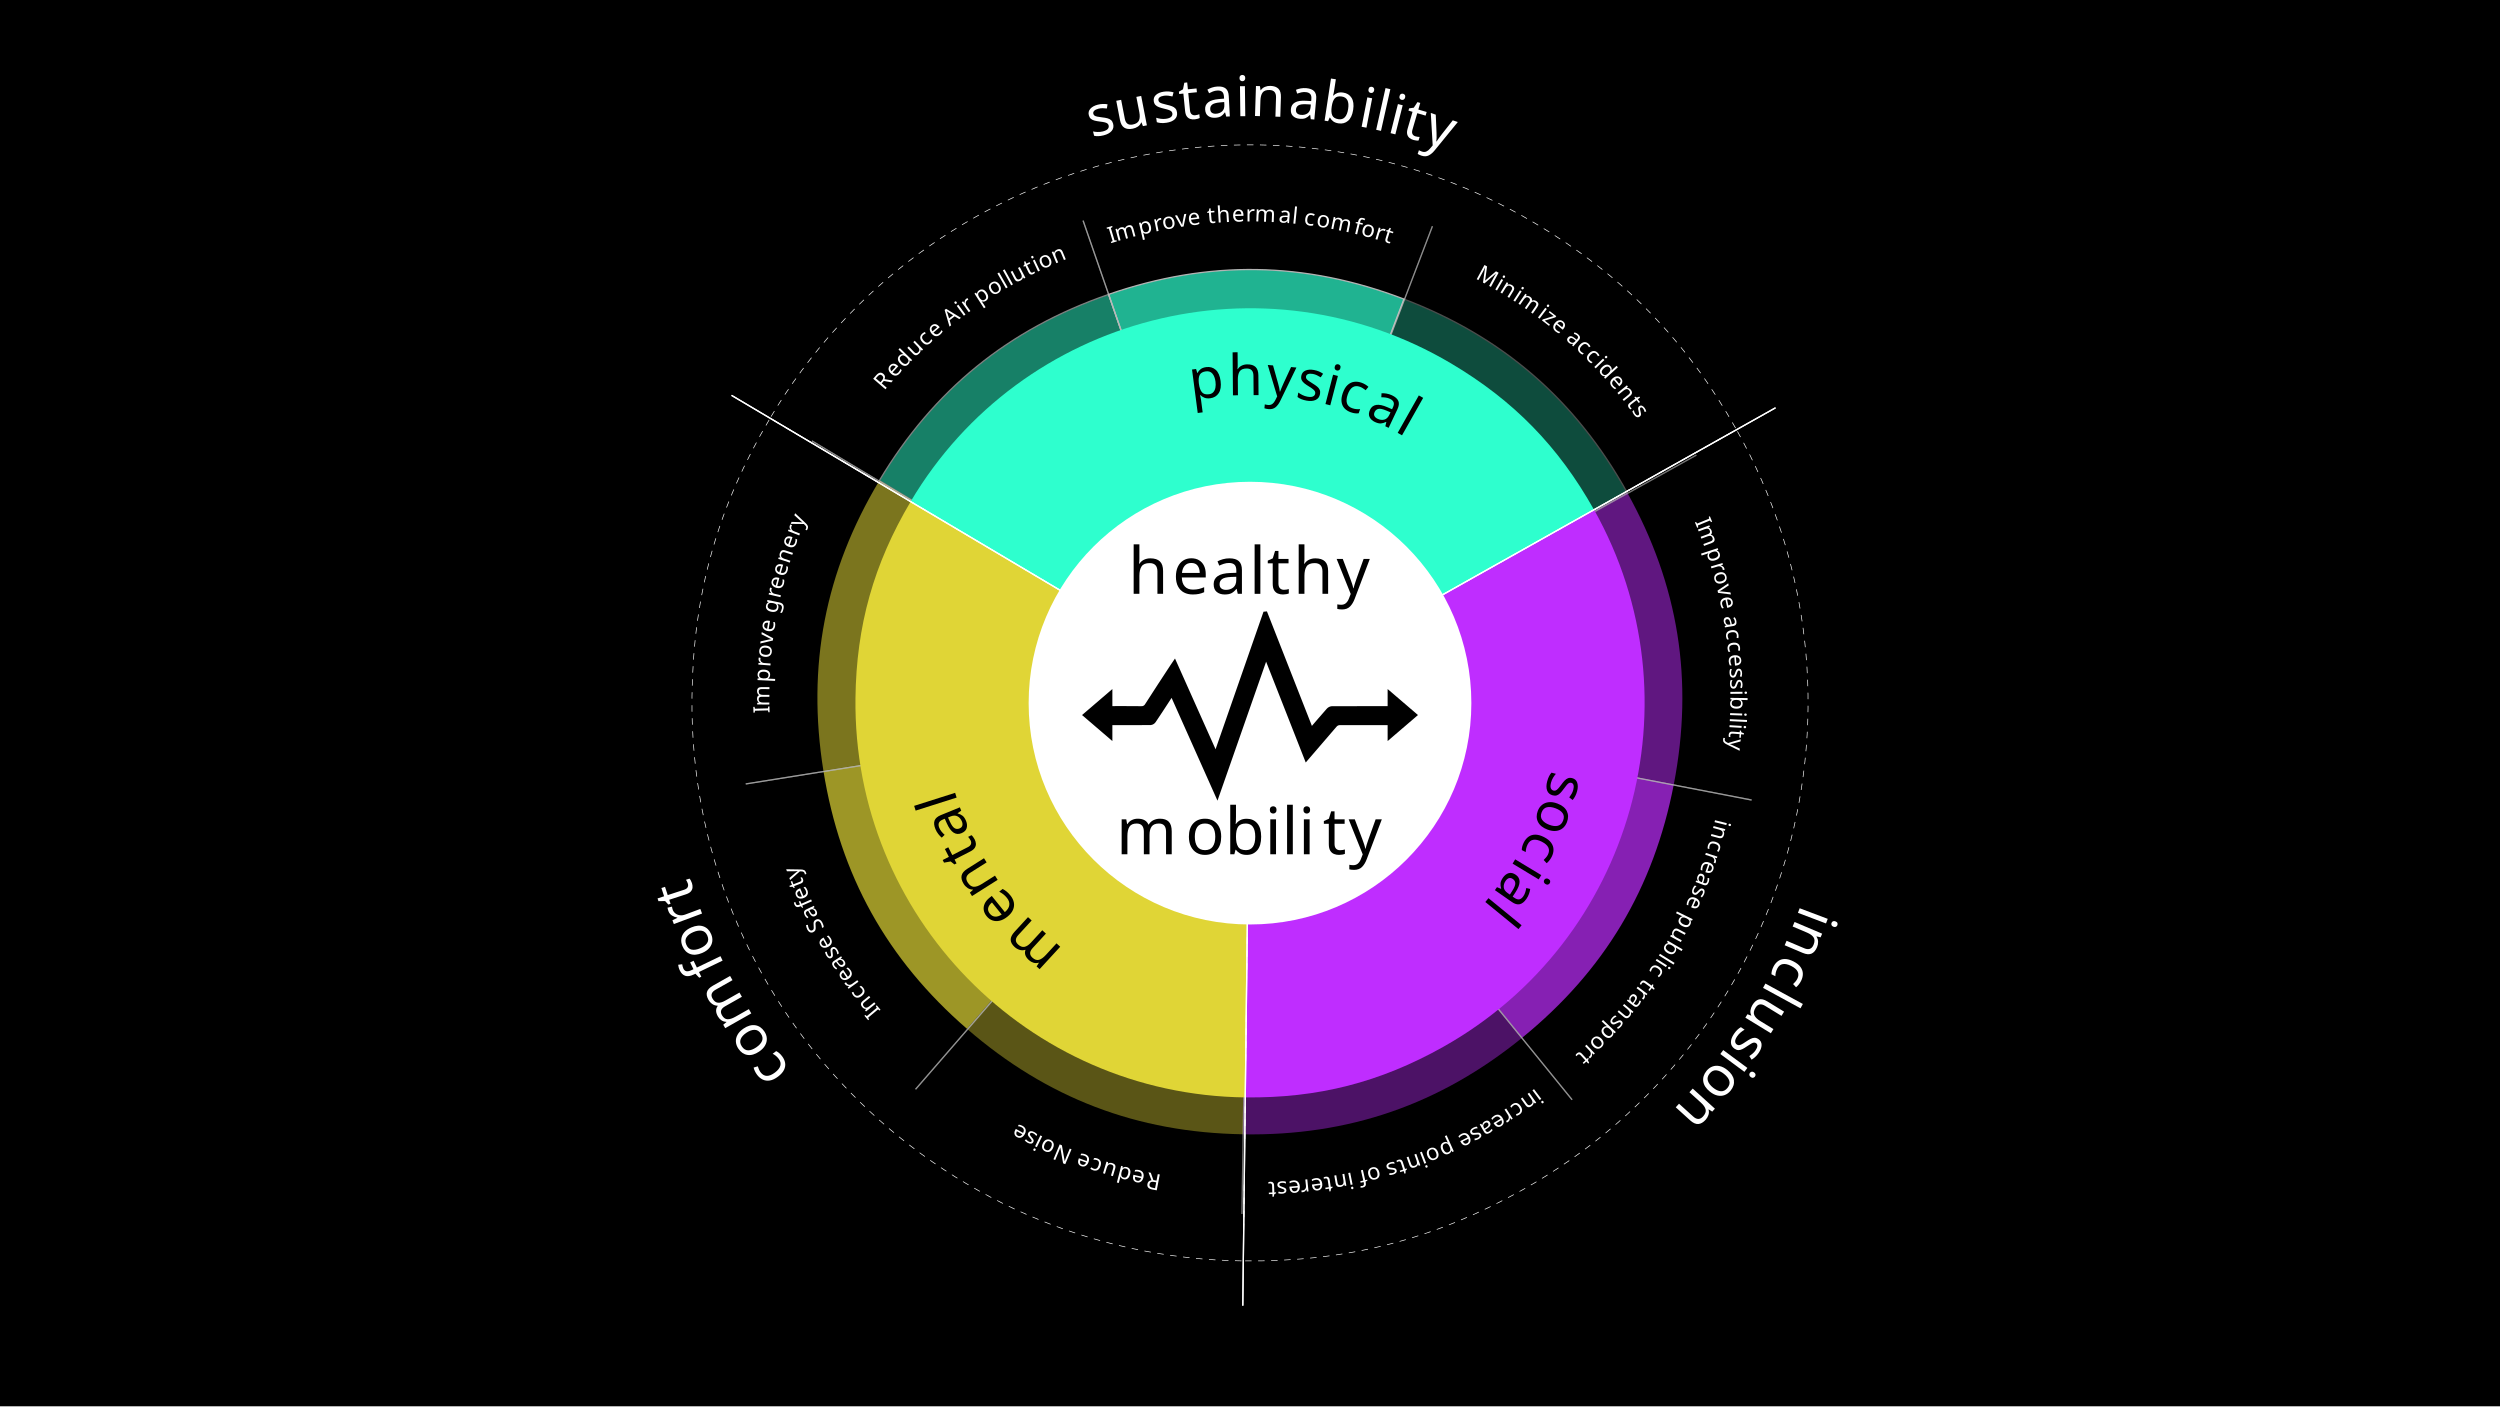
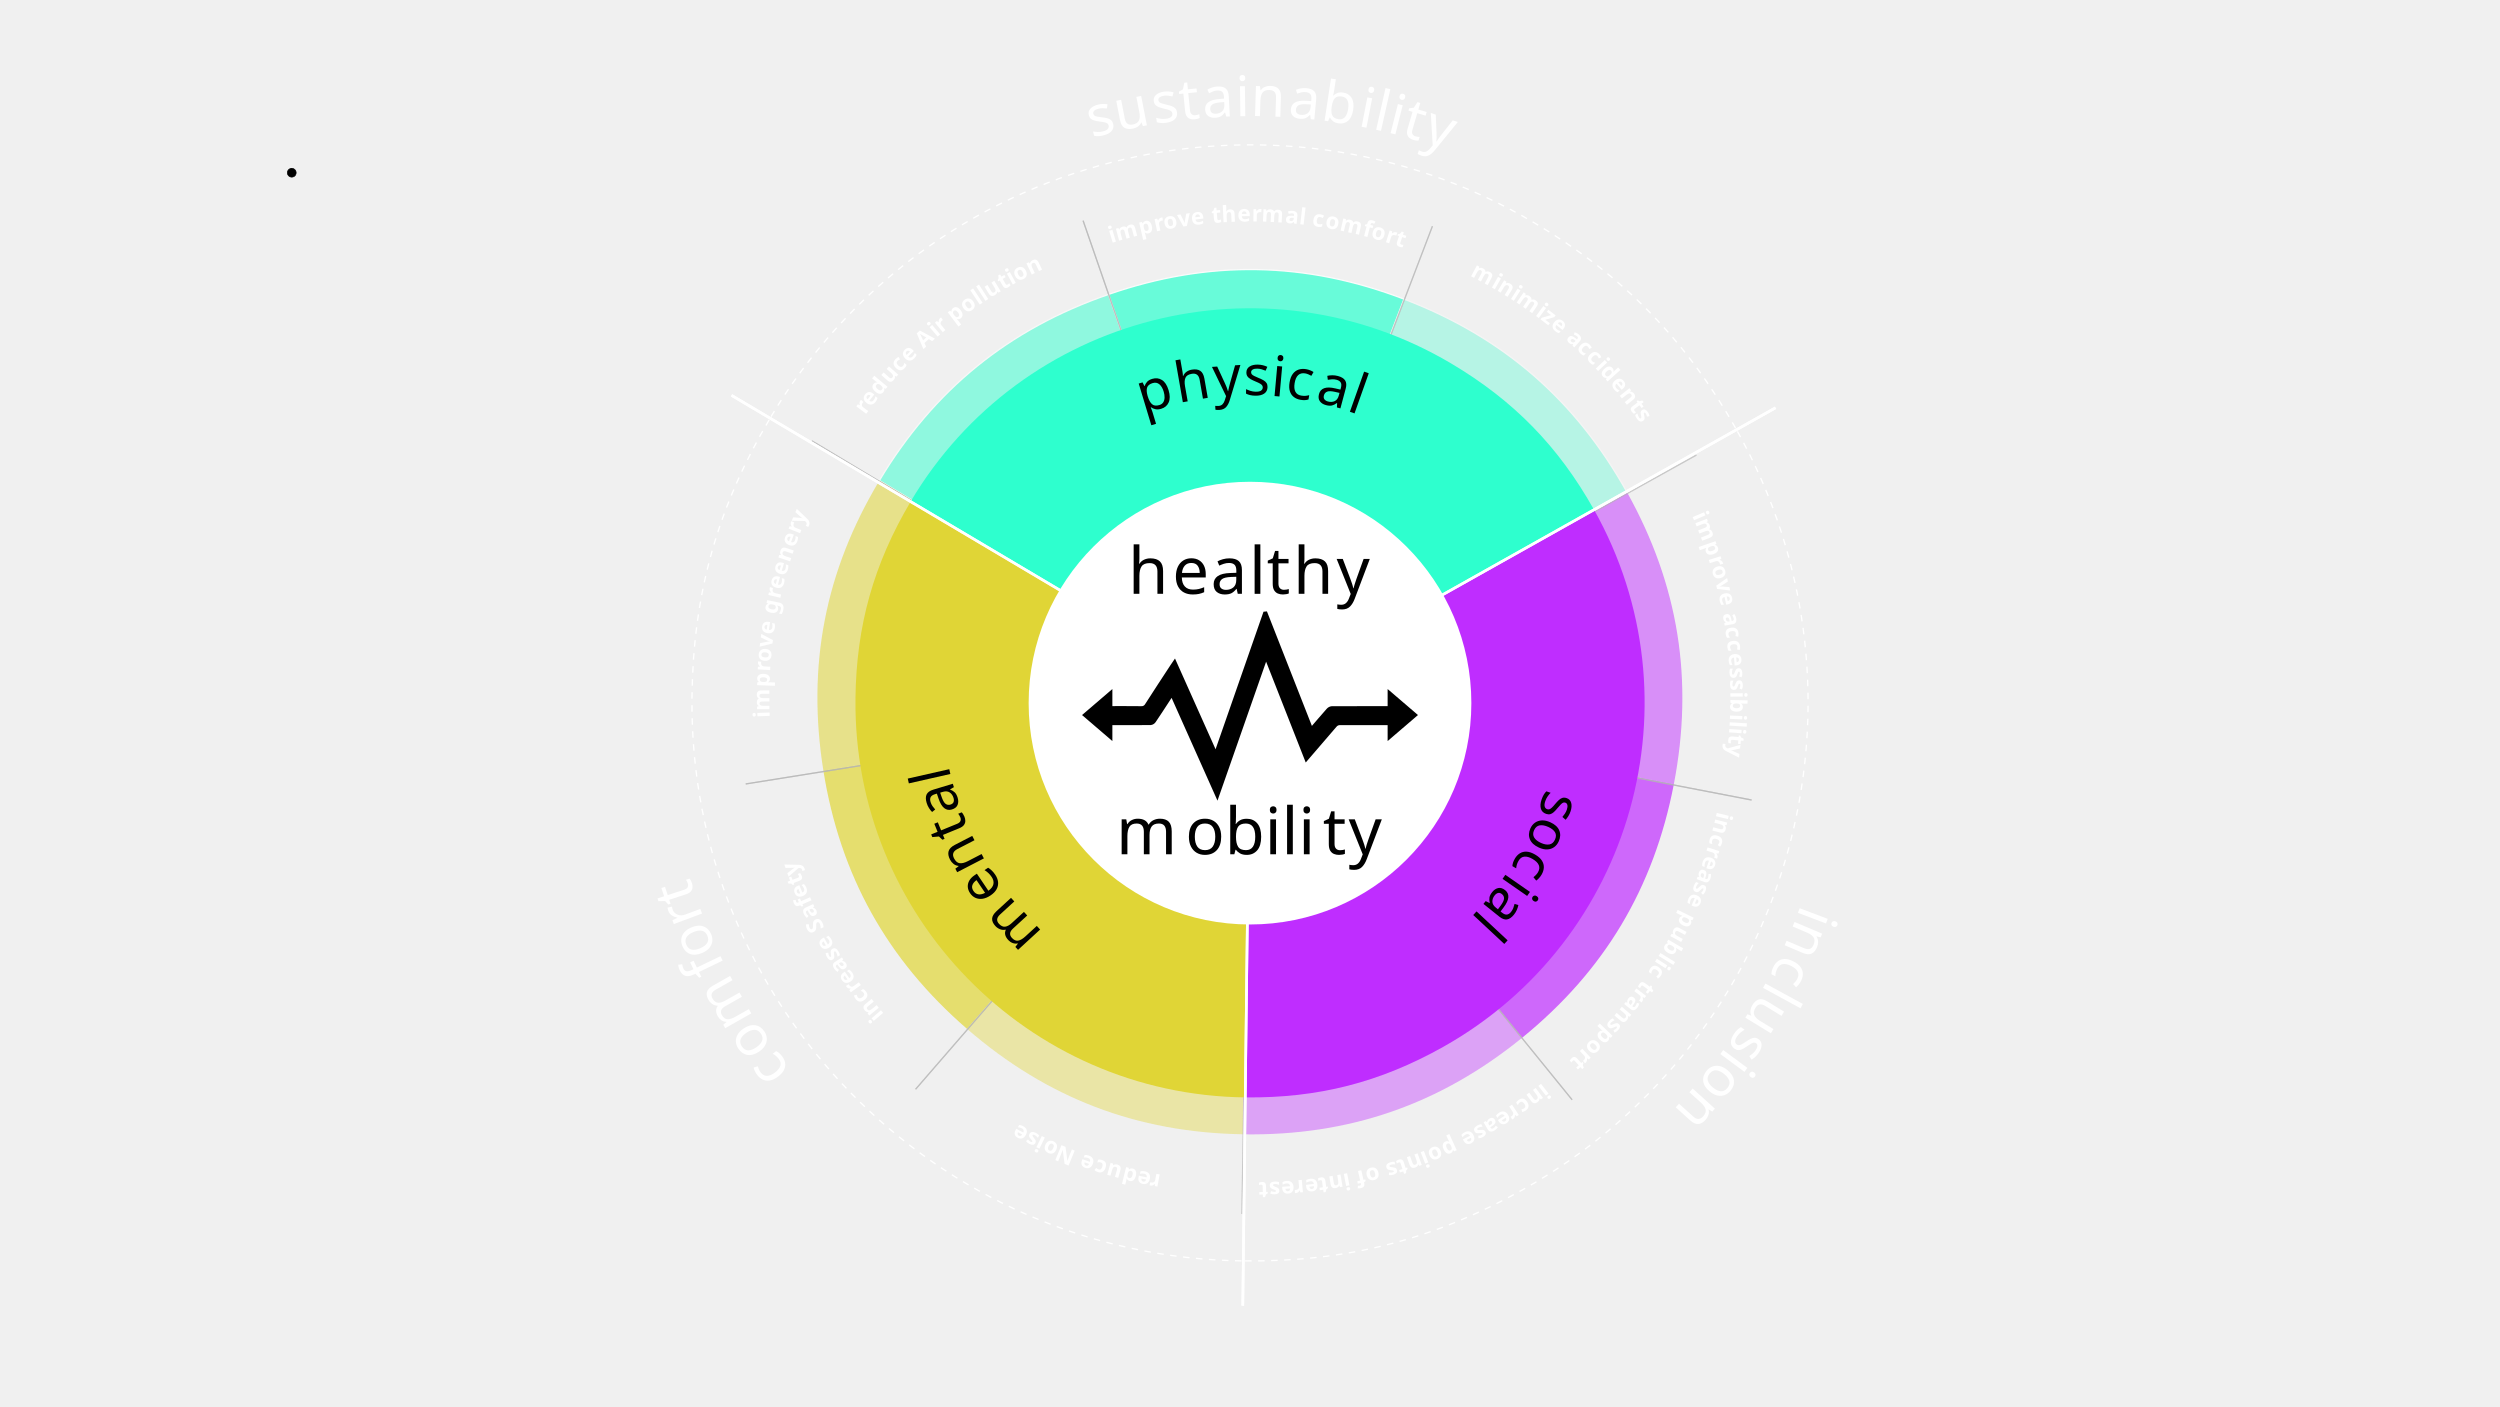
<svg xmlns="http://www.w3.org/2000/svg" viewBox="0 0 1920 1080">
  <defs>
-     <style>.cls-1{opacity:0.5;}.cls-11,.cls-2{fill:#2effce;}.cls-12,.cls-16,.cls-2{stroke:#fff;}.cls-12,.cls-14,.cls-16,.cls-18,.cls-2,.cls-9{stroke-miterlimit:10;}.cls-3{opacity:0.55;}.cls-4{fill:#e0d536;}.cls-5{opacity:0.7;}.cls-6{opacity:0.4;}.cls-7{fill:#bf2dff;}.cls-8{opacity:0.3;}.cls-12,.cls-16,.cls-9{fill:none;}.cls-9{stroke:#b3b3b3;}.cls-10{font-size:17.38px;}.cls-10,.cls-15,.cls-17{fill:#fff;}.cls-10,.cls-13,.cls-15,.cls-19{font-family:Montserrat-Regular, Montserrat;}.cls-12,.cls-14{stroke-width:0.5px;}.cls-12{stroke-dasharray:5;}.cls-13{font-size:43.46px;}.cls-14,.cls-18{stroke:#000;}.cls-15{font-size:43px;}.cls-18{stroke-width:3px;}.cls-19{font-size:50px;}.cls-20{letter-spacing:0em;}.cls-21{letter-spacing:-0.01em;}.cls-22{letter-spacing:0em;}.cls-23{letter-spacing:-0.01em;}.cls-24{letter-spacing:-0.01em;}</style>
+     <style>.cls-1{opacity:0.5;}.cls-11,.cls-2{fill:#2effce;}.cls-12,.cls-16,.cls-2{stroke:#fff;}.cls-12,.cls-14,.cls-16,.cls-18,.cls-2,.cls-9{stroke-miterlimit:10;}.cls-3{opacity:0.55;}.cls-4{fill:#e0d536;}.cls-5{opacity:0.7;}.cls-6{opacity:0.4;}.cls-7{fill:#bf2dff;}.cls-8{opacity:0.3;}.cls-12,.cls-16,.cls-9{fill:none;}.cls-9{stroke:#b3b3b3;}.cls-10{font-size:17.38px;font-family:Montserrat-Bold, Montserrat;font-weight:700;}.cls-10,.cls-15,.cls-17{fill:#fff;}.cls-12{stroke-dasharray:5;}.cls-13,.cls-15{font-size:43px;}.cls-13,.cls-15,.cls-19{font-family:Montserrat-Regular, Montserrat;}.cls-14,.cls-18{stroke:#000;}.cls-14{stroke-width:0.5px;}.cls-16{stroke-width:2px;}.cls-18{stroke-width:3px;}.cls-19{font-size:50px;}.cls-20{letter-spacing:0em;}.cls-21{letter-spacing:-0.01em;}.cls-22{letter-spacing:0em;}.cls-23{letter-spacing:-0.01em;}.cls-24{letter-spacing:-0.01em;}</style>
  </defs>
-   <g id="Layer_2" data-name="Layer 2">
-     <rect width="1920" height="1080" />
-   </g>
  <g id="Layer_1" data-name="Layer 1">
    <g class="cls-1">
      <path class="cls-2" d="M959.85,539.51,675.32,369.11c41.78-69.77,99.24-116.44,176.09-143Z" />
    </g>
    <g class="cls-3">
      <path class="cls-4" d="M959.85,539.51,632.36,591.87c-12.84-80.3,1.17-153,43-222.76Z" />
    </g>
    <g class="cls-5">
      <path class="cls-4" d="M959.85,539.51,742.63,790.13c-61.45-53.26-97.43-118-110.27-198.26Z" />
    </g>
    <g class="cls-6">
      <path class="cls-4" d="M959.85,539.51l-5.3,331.61c-81.32-1.3-150.46-27.72-211.92-81Z" />
    </g>
    <g class="cls-6">
      <path class="cls-7" d="M959.85,539.51,1169,797c-63.13,51.27-133.08,75.47-214.4,74.17Z" />
    </g>
    <g class="cls-5">
      <path class="cls-7" d="M959.85,539.51l325.65,62.81C1270.1,682.17,1232.07,745.68,1169,797Z" />
    </g>
    <g class="cls-1">
      <path class="cls-7" d="M959.85,539.51,1249.69,378.3c39.53,71.07,51.22,144.16,35.81,224Z" />
    </g>
    <g class="cls-8">
      <path class="cls-2" d="M959.85,539.51l118.4-309.8c76,29,131.9,77.51,171.44,148.59Z" />
    </g>
    <g class="cls-5">
      <path class="cls-2" d="M959.85,539.51,851.41,226.08c76.86-26.59,150.87-25.4,226.84,3.63Z" />
    </g>
    <g class="cls-1">
      <polyline class="cls-9" points="831.81 169.43 960.07 540.14 623.53 338.6" />
    </g>
    <g class="cls-3">
      <polyline class="cls-9" points="623.53 338.6 960.07 540.14 572.72 602.07" />
    </g>
    <g class="cls-5">
      <polyline class="cls-9" points="572.72 602.07 960.07 540.14 703.15 836.57" />
    </g>
    <g class="cls-6">
      <polyline class="cls-9" points="703.15 836.57 960.07 540.14 953.8 932.36" />
    </g>
    <g class="cls-6">
      <polyline class="cls-9" points="953.8 932.36 960.07 540.14 1207.38 844.63" />
    </g>
    <g class="cls-5">
      <polyline class="cls-9" points="1207.38 844.63 960.07 540.14 1345.24 614.42" />
    </g>
    <g class="cls-1">
      <polyline class="cls-9" points="1345.24 614.42 960.07 540.14 1302.88 349.46" />
    </g>
    <g class="cls-8">
      <polyline class="cls-9" points="1302.88 349.46 960.07 540.14 1100.11 173.72" />
    </g>
    <g class="cls-5">
      <polyline class="cls-9" points="1100.11 173.72 960.07 540.14 831.81 169.43" />
    </g>
-     <text class="cls-10" transform="translate(678.9 300.25) rotate(-49.24)">R</text>
-     <text class="cls-10" transform="matrix(0.68, -0.74, 0.74, 0.68, 687.06, 290.81)">e</text>
-     <text class="cls-10" transform="translate(694.09 283.15) rotate(-45.6)">d</text>
-     <text class="cls-10" transform="matrix(0.72, -0.69, 0.69, 0.72, 702.26, 274.8)">u</text>
-     <text class="cls-10" transform="matrix(0.74, -0.67, 0.67, 0.74, 710.66, 266.79)">c</text>
-     <text class="cls-10" transform="matrix(0.76, -0.65, 0.65, 0.76, 717.78, 260.4)">e</text>
-     <text class="cls-10" transform="matrix(0.78, -0.63, 0.63, 0.78, 725.75, 253.7)"> </text>
-     <text class="cls-10" transform="translate(729.22 250.84) rotate(-37.53)">A</text>
-     <text class="cls-10" transform="matrix(0.81, -0.59, 0.59, 0.81, 739.06, 243.33)">i</text>
-     <text class="cls-10" transform="matrix(0.82, -0.58, 0.58, 0.82, 742.79, 240.61)">r</text>
-     <text class="cls-10" transform="matrix(0.83, -0.56, 0.56, 0.83, 748.46, 236.63)"> </text>
-     <text class="cls-10" transform="matrix(0.84, -0.54, 0.54, 0.84, 752.17, 234.06)">p</text>
-     <text class="cls-10" transform="translate(761.97 227.74) rotate(-30.99)">o</text>
-     <text class="cls-10" transform="translate(771.28 222.19) rotate(-29.74)">l</text>
-     <text class="cls-10" transform="translate(775.31 219.88) rotate(-29)">l</text>
-     <text class="cls-10" transform="translate(779.31 217.63) rotate(-27.72)">u</text>
-     <text class="cls-10" transform="translate(789.62 212.24) rotate(-26.28)">t</text>
-     <text class="cls-10" transform="translate(795.91 209.14) rotate(-25.4)">i</text>
-     <text class="cls-10" transform="translate(800.08 207.13) rotate(-24.25)">o</text>
-     <text class="cls-10" transform="matrix(0.92, -0.38, 0.38, 0.92, 809.92, 202.69)">n</text>
-     <text class="cls-10" transform="translate(591.08 547.71) rotate(-91.52)">I</text>
-     <text class="cls-10" transform="translate(590.84 542.57) rotate(-89.69)">m</text>
-     <text class="cls-10" transform="translate(591.01 524.23) rotate(-87.28)">p</text>
-     <text class="cls-10" transform="translate(591.59 512.56) rotate(-85.77)">r</text>
-     <text class="cls-10" transform="matrix(0.1, -1, 1, 0.1, 592.06, 505.88)">o</text>
-     <text class="cls-10" transform="matrix(0.13, -0.99, 0.99, 0.13, 593.1, 495.4)">v</text>
-     <text class="cls-10" transform="matrix(0.16, -0.99, 0.99, 0.16, 594.24, 486.38)">e</text>
-     <text class="cls-10" transform="translate(595.89 476.1) rotate(-79.82)"> </text>
-     <text class="cls-10" transform="matrix(0.2, -0.98, 0.98, 0.2, 596.64, 471.67)">g</text>
-     <text class="cls-10" transform="translate(599.04 460.08) rotate(-76.86)">r</text>
-     <text class="cls-10" transform="translate(600.53 453.58) rotate(-75.44)">e</text>
-     <text class="cls-10" transform="matrix(0.28, -0.96, 0.96, 0.28, 603.15, 443.5)">e</text>
-     <text class="cls-10" transform="translate(606.06 433.5) rotate(-71.88)">n</text>
-     <text class="cls-10" transform="translate(609.71 422.39) rotate(-70.09)">e</text>
-     <text class="cls-10" transform="translate(613.28 412.59) rotate(-68.7)">r</text>
-     <text class="cls-10" transform="translate(615.87 405.91) rotate(-67.39)">y</text>
-     <text class="cls-10" transform="translate(676.68 776.04) rotate(-130.11)">I</text>
-     <text class="cls-10" transform="matrix(-0.63, -0.78, 0.78, -0.63, 673.31, 772.11)">n</text>
-     <text class="cls-10" transform="matrix(-0.6, -0.8, 0.8, -0.6, 665.99, 762.97)">c</text>
-     <text class="cls-10" transform="matrix(-0.58, -0.81, 0.81, -0.58, 660.15, 755.2)">r</text>
-     <text class="cls-10" transform="translate(656.23 749.79) rotate(-124.29)">e</text>
-     <text class="cls-10" transform="matrix(-0.54, -0.84, 0.84, -0.54, 650.51, 741.42)">a</text>
-     <text class="cls-10" transform="translate(645.03 732.83) rotate(-121.05)">s</text>
-     <text class="cls-10" transform="matrix(-0.49, -0.87, 0.87, -0.49, 640.68, 725.64)">e</text>
-     <text class="cls-10" transform="translate(635.57 716.53) rotate(-118.2)"> </text>
-     <text class="cls-10" transform="matrix(-0.45, -0.89, 0.89, -0.45, 633.42, 712.59)">S</text>
-     <text class="cls-10" transform="matrix(-0.43, -0.9, 0.9, -0.43, 628.63, 703.16)">a</text>
-     <text class="cls-10" transform="translate(624.31 693.91) rotate(-113.85)">f</text>
-     <text class="cls-10" transform="translate(621.99 688.73) rotate(-112.53)">e</text>
-     <text class="cls-10" transform="matrix(-0.36, -0.93, 0.93, -0.36, 618.02, 679.11)">t</text>
-     <text class="cls-10" transform="translate(615.55 672.75) rotate(-109.81)">y</text>
-     <text class="cls-10" transform="translate(892.37 902.32) rotate(-169.12)">R</text>
-     <text class="cls-10" transform="translate(880.12 899.95) rotate(-167.28)">e</text>
-     <text class="cls-10" transform="translate(869.97 897.68) rotate(-165.48)">d</text>
-     <text class="cls-10" transform="translate(858.67 894.75) rotate(-163.55)">u</text>
-     <text class="cls-10" transform="translate(847.54 891.45) rotate(-161.76)">c</text>
-     <text class="cls-10" transform="matrix(-0.94, -0.34, 0.34, -0.94, 838.45, 888.46)">e</text>
-     <text class="cls-10" transform="matrix(-0.93, -0.36, 0.36, -0.93, 828.65, 884.88)"> </text>
-     <text class="cls-10" transform="translate(824.47 883.33) rotate(-157.26)">N</text>
-     <text class="cls-10" transform="matrix(-0.91, -0.42, 0.42, -0.91, 811.54, 877.88)">o</text>
-     <text class="cls-10" transform="translate(801.73 873.31) rotate(-153.89)">i</text>
-     <text class="cls-10" transform="translate(797.57 871.29) rotate(-152.81)">s</text>
-     <text class="cls-10" transform="translate(790.07 867.45) rotate(-151.26)">e</text>
-     <text class="cls-10" transform="matrix(-0.8, 0.6, -0.6, -0.8, 1179.3, 835.58)">i</text>
-     <text class="cls-10" transform="translate(1175.63 838.35) rotate(144.6)">n</text>
-     <text class="cls-10" transform="matrix(-0.83, 0.56, -0.56, -0.83, 1166.06, 845.13)">c</text>
-     <text class="cls-10" transform="matrix(-0.84, 0.54, -0.54, -0.84, 1157.99, 850.53)">r</text>
-     <text class="cls-10" transform="matrix(-0.85, 0.52, -0.52, -0.85, 1152.35, 854.16)">e</text>
-     <text class="cls-10" transform="translate(1143.7 859.42) rotate(150.26)">a</text>
-     <text class="cls-10" transform="translate(1134.83 864.47) rotate(151.75)">s</text>
-     <text class="cls-10" transform="matrix(-0.89, 0.45, -0.45, -0.89, 1127.44, 868.46)">e</text>
-     <text class="cls-10" transform="translate(1118.09 873.13) rotate(154.5)"> </text>
-     <text class="cls-10" transform="translate(1114.07 875.11) rotate(155.84)">p</text>
-     <text class="cls-10" transform="translate(1103.4 879.88) rotate(157.72)">o</text>
-     <text class="cls-10" transform="translate(1093.37 883.96) rotate(159.02)">i</text>
-     <text class="cls-10" transform="translate(1089.09 885.65) rotate(160.39)">n</text>
-     <text class="cls-10" transform="translate(1078.06 889.54) rotate(161.97)">t</text>
-     <text class="cls-10" transform="translate(1071.42 891.71) rotate(163.27)">s</text>
-     <text class="cls-10" transform="translate(1063.33 894.13) rotate(164.36)"> </text>
-     <text class="cls-10" transform="translate(1059.03 895.37) rotate(165.64)">o</text>
-     <text class="cls-10" transform="matrix(-0.97, 0.22, -0.22, -0.97, 1048.52, 898.03)">f</text>
-     <text class="cls-10" transform="translate(1042.81 899.33) rotate(167.88)"> </text>
-     <text class="cls-10" transform="translate(1038.4 900.28) rotate(168.63)">i</text>
-     <text class="cls-10" transform="matrix(-0.98, 0.17, -0.17, -0.98, 1033.88, 901.23)">n</text>
-     <text class="cls-10" transform="translate(1022.38 903.24) rotate(171.43)">t</text>
-     <text class="cls-10" transform="matrix(-0.99, 0.13, -0.13, -0.99, 1015.81, 904.26)">e</text>
-     <text class="cls-10" transform="translate(1005.46 905.55) rotate(174.08)">r</text>
-     <text class="cls-10" transform="matrix(-1, 0.08, -0.08, -1, 998.82, 906.27)">e</text>
-     <text class="cls-10" transform="translate(988.42 907.1) rotate(176.73)">s</text>
-     <text class="cls-10" transform="translate(979.97 907.58) rotate(177.84)">t</text>
-     <text class="cls-10" transform="translate(1317.49 628.5) rotate(103.92)">i</text>
-     <text class="cls-10" transform="translate(1316.42 632.98) rotate(105.09)">n</text>
-     <text class="cls-10" transform="translate(1313.36 644.3) rotate(106.66)">c</text>
-     <text class="cls-10" transform="translate(1310.55 653.61) rotate(107.92)">r</text>
-     <text class="cls-10" transform="translate(1308.52 659.97) rotate(109.22)">e</text>
-     <text class="cls-10" transform="translate(1305.19 669.55) rotate(110.79)">a</text>
-     <text class="cls-10" transform="matrix(-0.38, 0.93, -0.93, -0.38, 1301.56, 679.06)">s</text>
-     <text class="cls-10" transform="translate(1298.39 686.86) rotate(113.82)">e</text>
-     <text class="cls-10" transform="translate(1294.14 696.39) rotate(115.05)"> </text>
-     <text class="cls-10" transform="matrix(-0.44, 0.9, -0.9, -0.44, 1292.27, 700.49)">p</text>
-     <text class="cls-10" transform="translate(1287.08 710.95) rotate(118.35)">u</text>
-     <text class="cls-10" transform="translate(1281.58 721.15) rotate(120.31)">b</text>
-     <text class="cls-10" transform="matrix(-0.53, 0.85, -0.85, -0.53, 1275.63, 731.26)">l</text>
-     <text class="cls-10" transform="translate(1273.2 735.19) rotate(122.47)">i</text>
-     <text class="cls-10" transform="translate(1270.75 739.1) rotate(123.68)">c</text>
-     <text class="cls-10" transform="translate(1265.33 747.18) rotate(124.87)"> </text>
-     <text class="cls-10" transform="translate(1262.77 750.87) rotate(125.83)">t</text>
-     <text class="cls-10" transform="matrix(-0.6, 0.8, -0.8, -0.6, 1258.67, 756.55)">r</text>
-     <text class="cls-10" transform="translate(1254.62 761.96) rotate(128.37)">a</text>
-     <text class="cls-10" transform="translate(1248.32 769.93) rotate(130.14)">n</text>
-     <text class="cls-10" transform="translate(1240.78 778.85) rotate(131.74)">s</text>
-     <text class="cls-10" transform="matrix(-0.69, 0.73, -0.73, -0.69, 1235.2, 785.13)">p</text>
-     <text class="cls-10" transform="matrix(-0.71, 0.71, -0.71, -0.71, 1227.17, 793.65)">o</text>
-     <text class="cls-10" transform="translate(1219.48 801.3) rotate(136.32)">r</text>
-     <text class="cls-10" transform="matrix(-0.74, 0.68, -0.68, -0.74, 1214.31, 806.24)">t</text>
-     <text class="cls-10" transform="translate(1301.46 400.58) rotate(67.64)">I</text>
-     <text class="cls-10" transform="matrix(0.35, 0.94, -0.94, 0.35, 1303.52, 405.31)">m</text>
-     <text class="cls-10" transform="translate(1309.89 422.49) rotate(71.82)">p</text>
-     <text class="cls-10" transform="translate(1313.51 433.63) rotate(73.33)">r</text>
-     <text class="cls-10" transform="matrix(0.26, 0.96, -0.96, 0.26, 1315.45, 439.99)">o</text>
-     <text class="cls-10" transform="translate(1318.22 450.18) rotate(76.38)">v</text>
-     <text class="cls-10" transform="translate(1320.38 459.02) rotate(77.99)">e</text>
-     <text class="cls-10" transform="translate(1322.51 469.21) rotate(79.25)"> </text>
-     <text class="cls-10" transform="translate(1323.38 473.62) rotate(80.49)">a</text>
-     <text class="cls-10" transform="translate(1325.06 483.67) rotate(82.17)">c</text>
-     <text class="cls-10" transform="translate(1326.37 493.13) rotate(83.78)">c</text>
-     <text class="cls-10" transform="matrix(0.08, 1, -1, 0.08, 1327.41, 502.63)">e</text>
-     <text class="cls-10" transform="translate(1328.23 513.02) rotate(87)">s</text>
-     <text class="cls-10" transform="translate(1328.67 521.43) rotate(88.39)">s</text>
-     <text class="cls-10" transform="translate(1328.89 529.88) rotate(89.45)">i</text>
-     <text class="cls-10" transform="translate(1328.97 534.47) rotate(90.76)">b</text>
-     <text class="cls-10" transform="translate(1328.78 546.18) rotate(92.05)">i</text>
-     <text class="cls-10" transform="translate(1328.61 550.83) rotate(92.77)">l</text>
-     <text class="cls-10" transform="translate(1328.39 555.45) rotate(93.49)">i</text>
-     <text class="cls-10" transform="translate(1328.12 560.1) rotate(94.38)">t</text>
-     <text class="cls-10" transform="translate(1327.61 566.88) rotate(95.57)">y</text>
-     <text class="cls-10" transform="translate(1132.64 213.62) rotate(28.57)">M</text>
-     <text class="cls-10" transform="translate(1147.1 221.59) rotate(30.21)">i</text>
-     <text class="cls-10" transform="matrix(0.85, 0.52, -0.52, 0.85, 1151.12, 223.88)">n</text>
-     <text class="cls-10" transform="translate(1161.06 230.02) rotate(32.83)">i</text>
-     <text class="cls-10" transform="translate(1164.97 232.41) rotate(34.71)">m</text>
-     <text class="cls-10" transform="matrix(0.8, 0.6, -0.6, 0.8, 1179.98, 242.94)">i</text>
-     <text class="cls-10" transform="translate(1183.7 245.68) rotate(37.73)">z</text>
-     <text class="cls-10" transform="translate(1190.55 250.96) rotate(39.33)">e</text>
-     <text class="cls-10" transform="matrix(0.76, 0.65, -0.65, 0.76, 1198.59, 257.59)"> </text>
-     <text class="cls-10" transform="translate(1202.02 260.49) rotate(41.83)">a</text>
-     <text class="cls-10" transform="matrix(0.73, 0.69, -0.69, 0.73, 1209.63, 267.3)">c</text>
-     <text class="cls-10" transform="translate(1216.56 273.87) rotate(45.11)">c</text>
-     <text class="cls-10" transform="matrix(0.69, 0.72, -0.72, 0.69, 1223.4, 280.77)">i</text>
-     <text class="cls-10" transform="matrix(0.67, 0.74, -0.74, 0.67, 1226.61, 284.08)">d</text>
-     <text class="cls-10" transform="translate(1234.48 292.73) rotate(49.46)">e</text>
-     <text class="cls-10" transform="matrix(0.63, 0.78, -0.78, 0.63, 1241.26, 300.64)">n</text>
-     <text class="cls-10" transform="translate(1248.56 309.77) rotate(52.69)">t</text>
-     <text class="cls-10" transform="matrix(0.59, 0.81, -0.81, 0.59, 1252.81, 315.33)">s</text>
-     <text class="cls-10" transform="translate(852.78 186.89) rotate(-16.82)">I</text>
-     <text class="cls-10" transform="translate(857.69 185.3) rotate(-15.15)">m</text>
-     <text class="cls-10" transform="translate(875.39 180.57) rotate(-12.95)">p</text>
-     <text class="cls-10" transform="matrix(0.98, -0.2, 0.2, 0.98, 886.83, 177.97)">r</text>
-     <text class="cls-10" transform="translate(893.34 176.61) rotate(-10.19)">o</text>
-     <text class="cls-10" transform="translate(903.75 174.75) rotate(-8.63)">v</text>
-     <text class="cls-10" transform="translate(912.74 173.37) rotate(-7.08)">e</text>
-     <text class="cls-10" transform="matrix(0.99, -0.1, 0.1, 0.99, 923.09, 172.12)"> </text>
-     <text class="cls-10" transform="translate(927.58 171.65) rotate(-4.91)">t</text>
-     <text class="cls-10" transform="translate(934.51 171.02) rotate(-3.36)">h</text>
-     <text class="cls-10" transform="translate(946.2 170.34) rotate(-1.5)">e</text>
-     <text class="cls-10" transform="translate(956.63 170.09) rotate(-0.04)">r</text>
-     <text class="cls-10" transform="matrix(1, 0.04, -0.04, 1, 963.35, 169.98)">m</text>
-     <text class="cls-10" transform="translate(981.65 170.72) rotate(4.46)">a</text>
-     <text class="cls-10" transform="matrix(1, 0.1, -0.1, 1, 991.81, 171.54)">l</text>
-     <text class="cls-10" transform="matrix(0.99, 0.11, -0.11, 0.99, 996.43, 172)"> </text>
-     <text class="cls-10" transform="translate(1000.88 172.48) rotate(7.63)">c</text>
-     <text class="cls-10" transform="matrix(0.99, 0.16, -0.16, 0.99, 1010.35, 173.74)">o</text>
-     <text class="cls-10" transform="matrix(0.98, 0.2, -0.2, 0.98, 1021, 175.4)">m</text>
-     <text class="cls-10" transform="translate(1038.94 179.19) rotate(13.49)">f</text>
-     <text class="cls-10" transform="matrix(0.97, 0.25, -0.25, 0.97, 1044.48, 180.49)">o</text>
-     <text class="cls-10" transform="matrix(0.96, 0.28, -0.28, 0.96, 1054.94, 183.27)">r</text>
-     <text class="cls-10" transform="translate(1061.83 185.25) rotate(17.1)">t</text>
+     <text class="cls-10" transform="matrix(0.6, -0.8, 0.8, 0.6, 664.43, 318.86)">r</text>
+     <text class="cls-10" transform="matrix(0.62, -0.79, 0.79, 0.62, 668.76, 313.03)">e</text>
+     <text class="cls-10" transform="matrix(0.64, -0.77, 0.77, 0.64, 675.45, 304.47)">d</text>
+     <text class="cls-10" transform="matrix(0.67, -0.75, 0.75, 0.67, 683.09, 295.31)">u</text>
+     <text class="cls-10" transform="matrix(0.69, -0.73, 0.73, 0.69, 690.99, 286.48)">c</text>
+     <text class="cls-10" transform="translate(697.92 279.17) rotate(-44.75)">e</text>
+     <text class="cls-10" transform="matrix(0.73, -0.69, 0.69, 0.73, 705.69, 271.52)"> </text>
+     <text class="cls-10" transform="matrix(0.74, -0.67, 0.67, 0.74, 709.17, 268.14)">A</text>
+     <text class="cls-10" transform="matrix(0.76, -0.65, 0.65, 0.76, 719.05, 259.34)">i</text>
+     <text class="cls-10" transform="translate(722.99 255.98) rotate(-39.31)">r</text>
+     <text class="cls-10" transform="translate(728.75 251.28) rotate(-38.27)"> </text>
+     <text class="cls-10" transform="translate(732.51 248.25) rotate(-36.86)">p</text>
+     <text class="cls-10" transform="translate(742.03 241.12) rotate(-34.91)">o</text>
+     <text class="cls-10" transform="translate(751.33 234.67) rotate(-33.54)">l</text>
+     <text class="cls-10" transform="translate(755.67 231.79) rotate(-32.68)">l</text>
+     <text class="cls-10" transform="translate(759.97 228.98) rotate(-31.29)">u</text>
+     <text class="cls-10" transform="matrix(0.87, -0.5, 0.5, 0.87, 770.14, 222.84)">t</text>
+     <text class="cls-10" transform="translate(776.65 219.13) rotate(-28.71)">i</text>
+     <text class="cls-10" transform="matrix(0.89, -0.46, 0.46, 0.89, 781.16, 216.63)">o</text>
+     <text class="cls-10" transform="translate(791.18 211.42) rotate(-25.64)">n</text>
+     <text class="cls-10" transform="translate(591.21 551.14) rotate(-92.04)">i</text>
+     <text class="cls-10" transform="translate(590.93 546) rotate(-90.24)">m</text>
+     <text class="cls-10" transform="translate(590.91 527.91) rotate(-87.86)">p</text>
+     <text class="cls-10" transform="matrix(0.06, -1, 1, 0.06, 591.38, 516)">r</text>
+     <text class="cls-10" transform="translate(591.83 508.73) rotate(-84.77)">o</text>
+     <text class="cls-10" transform="matrix(0.12, -0.99, 0.99, 0.12, 592.83, 497.77)">v</text>
+     <text class="cls-10" transform="translate(594.04 487.8) rotate(-81.28)">e</text>
+     <text class="cls-10" transform="matrix(0.17, -0.98, 0.98, 0.17, 595.73, 477.04)"> </text>
+     <text class="cls-10" transform="translate(596.53 472.25) rotate(-78.52)">g</text>
+     <text class="cls-10" transform="matrix(0.23, -0.97, 0.97, 0.23, 598.96, 460.42)">r</text>
+     <text class="cls-10" transform="translate(600.59 453.33) rotate(-75.36)">e</text>
+     <text class="cls-10" transform="translate(603.34 442.8) rotate(-73.55)">e</text>
+     <text class="cls-10" transform="translate(606.41 432.38) rotate(-71.67)">n</text>
+     <text class="cls-10" transform="matrix(0.35, -0.94, 0.94, 0.35, 610.19, 421)">e</text>
+     <text class="cls-10" transform="translate(613.97 410.76) rotate(-68.35)">r</text>
+     <text class="cls-10" transform="translate(616.79 403.62) rotate(-66.93)">y</text>
+     <text class="cls-10" transform="translate(679.13 778.88) rotate(-130.7)">i</text>
+     <text class="cls-10" transform="matrix(-0.63, -0.77, 0.77, -0.63, 675.74, 775)">n</text>
+     <text class="cls-10" transform="translate(668.11 765.68) rotate(-127.57)">c</text>
+     <text class="cls-10" transform="matrix(-0.59, -0.81, 0.81, -0.59, 661.91, 757.6)">r</text>
+     <text class="cls-10" transform="translate(657.61 751.74) rotate(-124.65)">e</text>
+     <text class="cls-10" transform="matrix(-0.54, -0.84, 0.84, -0.54, 651.58, 743.02)">a</text>
+     <text class="cls-10" transform="translate(645.8 734.08) rotate(-121.24)">s</text>
+     <text class="cls-10" transform="translate(641.04 726.27) rotate(-119.55)">e</text>
+     <text class="cls-10" transform="matrix(-0.47, -0.88, 0.88, -0.47, 635.7, 716.78)"> </text>
+     <text class="cls-10" transform="translate(633.38 712.52) rotate(-116.88)">S</text>
+     <text class="cls-10" transform="matrix(-0.42, -0.91, 0.91, -0.42, 628.4, 702.71)">a</text>
+     <text class="cls-10" transform="translate(623.92 693.06) rotate(-113.62)">f</text>
+     <text class="cls-10" transform="translate(621.27 687.08) rotate(-112.19)">e</text>
+     <text class="cls-10" transform="translate(617.18 676.98) rotate(-110.69)">t</text>
+     <text class="cls-10" transform="translate(614.57 670.14) rotate(-109.29)">y</text>
+     <text class="cls-10" transform="translate(891.96 902.22) rotate(-169.46)">r</text>
+     <text class="cls-10" transform="matrix(-0.98, -0.21, 0.21, -0.98, 884.85, 900.92)">e</text>
+     <text class="cls-10" transform="translate(874.21 898.67) rotate(-166.17)">d</text>
+     <text class="cls-10" transform="translate(862.61 895.82) rotate(-164.21)">u</text>
+     <text class="cls-10" transform="matrix(-0.95, -0.3, 0.3, -0.95, 851.23, 892.59)">c</text>
+     <text class="cls-10" transform="translate(841.63 889.55) rotate(-160.61)">e</text>
+     <text class="cls-10" transform="translate(831.37 885.9) rotate(-159.29)"> </text>
+     <text class="cls-10" transform="translate(826.83 884.25) rotate(-157.7)">N</text>
+     <text class="cls-10" transform="translate(813.92 878.93) rotate(-155.57)">o</text>
+     <text class="cls-10" transform="translate(803.64 874.22) rotate(-154.2)">i</text>
+     <text class="cls-10" transform="matrix(-0.89, -0.45, 0.45, -0.89, 798.98, 871.99)">s</text>
+     <text class="cls-10" transform="translate(790.83 867.85) rotate(-151.36)">e</text>
+     <text class="cls-10" transform="matrix(-0.79, 0.61, -0.61, -0.79, 1184.57, 831.56)">i</text>
+     <text class="cls-10" transform="translate(1180.49 834.73) rotate(143.76)">n</text>
+     <text class="cls-10" transform="matrix(-0.82, 0.57, -0.57, -0.82, 1170.76, 841.84)">c</text>
+     <text class="cls-10" transform="translate(1162.36 847.63) rotate(146.66)">r</text>
+     <text class="cls-10" transform="matrix(-0.85, 0.53, -0.53, -0.85, 1156.3, 851.65)">e</text>
+     <text class="cls-10" transform="translate(1147.31 857.26) rotate(149.64)">a</text>
+     <text class="cls-10" transform="translate(1138.11 862.64) rotate(151.21)">s</text>
+     <text class="cls-10" transform="translate(1130.11 867.06) rotate(152.82)">e</text>
+     <text class="cls-10" transform="matrix(-0.9, 0.44, -0.44, -0.9, 1120.39, 872.01)"> </text>
+     <text class="cls-10" transform="translate(1116.05 874.17) rotate(155.49)">p</text>
+     <text class="cls-10" transform="translate(1105.23 879.1) rotate(157.42)">o</text>
+     <text class="cls-10" transform="translate(1094.77 883.41) rotate(158.81)">i</text>
+     <text class="cls-10" transform="translate(1089.98 885.31) rotate(160.25)">n</text>
+     <text class="cls-10" transform="translate(1078.74 889.31) rotate(161.89)">t</text>
+     <text class="cls-10" transform="translate(1071.62 891.65) rotate(163.3)">s</text>
+     <text class="cls-10" transform="matrix(-0.96, 0.27, -0.27, -0.96, 1062.85, 894.26)"> </text>
+     <text class="cls-10" transform="translate(1058.17 895.6) rotate(165.83)">o</text>
+     <text class="cls-10" transform="matrix(-0.98, 0.22, -0.22, -0.98, 1047.21, 898.34)">f</text>
+     <text class="cls-10" transform="matrix(-0.98, 0.2, -0.2, -0.98, 1040.7, 899.8)"> </text>
+     <text class="cls-10" transform="translate(1035.91 900.79) rotate(169.09)">i</text>
+     <text class="cls-10" transform="translate(1030.86 901.81) rotate(170.46)">n</text>
+     <text class="cls-10" transform="matrix(-0.99, 0.14, -0.14, -0.99, 1019.08, 903.76)">t</text>
+     <text class="cls-10" transform="translate(1011.96 904.79) rotate(173.38)">e</text>
+     <text class="cls-10" transform="matrix(-1, 0.09, -0.09, -1, 1001.15, 906.02)">r</text>
+     <text class="cls-10" transform="translate(993.9 906.71) rotate(176.11)">e</text>
+     <text class="cls-10" transform="matrix(-1, 0.04, -0.04, -1, 983.03, 907.43)">s</text>
+     <text class="cls-10" transform="translate(973.87 907.82) rotate(178.73)">t</text>
+     <text class="cls-10" transform="matrix(-0.23, 0.97, -0.97, -0.23, 1318.77, 623.04)">i</text>
+     <text class="cls-10" transform="translate(1317.63 628.08) rotate(104.38)">n</text>
+     <text class="cls-10" transform="translate(1314.63 639.74) rotate(106)">c</text>
+     <text class="cls-10" transform="matrix(-0.3, 0.95, -0.95, -0.3, 1311.81, 649.52)">r</text>
+     <text class="cls-10" transform="translate(1309.67 656.46) rotate(108.68)">e</text>
+     <text class="cls-10" transform="matrix(-0.35, 0.94, -0.94, -0.35, 1306.27, 666.53)">a</text>
+     <text class="cls-10" transform="translate(1302.56 676.53) rotate(111.9)">s</text>
+     <text class="cls-10" transform="translate(1299.16 685.02) rotate(113.53)">e</text>
+     <text class="cls-10" transform="matrix(-0.42, 0.91, -0.91, -0.42, 1294.78, 694.99)"> </text>
+     <text class="cls-10" transform="matrix(-0.44, 0.9, -0.9, -0.44, 1292.79, 699.4)">p</text>
+     <text class="cls-10" transform="translate(1287.54 710.08) rotate(118.2)">u</text>
+     <text class="cls-10" transform="translate(1281.95 720.5) rotate(120.2)">b</text>
+     <text class="cls-10" transform="translate(1275.92 730.78) rotate(121.65)">l</text>
+     <text class="cls-10" transform="translate(1273.2 735.19) rotate(122.52)">i</text>
+     <text class="cls-10" transform="translate(1270.45 739.56) rotate(123.81)">c</text>
+     <text class="cls-10" transform="translate(1264.73 748.04) rotate(125.08)"> </text>
+     <text class="cls-10" transform="translate(1261.95 752.02) rotate(126.11)">t</text>
+     <text class="cls-10" transform="translate(1257.54 758.07) rotate(127.34)">r</text>
+     <text class="cls-10" transform="translate(1253.12 763.9) rotate(128.81)">a</text>
+     <text class="cls-10" transform="matrix(-0.65, 0.76, -0.76, -0.65, 1246.47, 772.19)">n</text>
+     <text class="cls-10" transform="translate(1238.69 781.23) rotate(132.29)">s</text>
+     <text class="cls-10" transform="matrix(-0.69, 0.72, -0.72, -0.69, 1232.55, 788)">p</text>
+     <text class="cls-10" transform="matrix(-0.72, 0.7, -0.7, -0.72, 1224.3, 796.57)">o</text>
+     <text class="cls-10" transform="matrix(-0.73, 0.68, -0.68, -0.73, 1216.18, 804.48)">r</text>
+     <text class="cls-10" transform="matrix(-0.74, 0.67, -0.67, -0.74, 1210.56, 809.71)">t</text>
+     <text class="cls-10" transform="translate(1299.45 395.9) rotate(66.87)">i</text>
+     <text class="cls-10" transform="translate(1301.57 400.59) rotate(68.64)">m</text>
+     <text class="cls-10" transform="translate(1308.1 417.46) rotate(70.99)">p</text>
+     <text class="cls-10" transform="translate(1311.96 428.74) rotate(72.54)">r</text>
+     <text class="cls-10" transform="translate(1314.16 435.65) rotate(74.04)">o</text>
+     <text class="cls-10" transform="translate(1317.2 446.26) rotate(75.78)">v</text>
+     <text class="cls-10" transform="translate(1319.68 456.01) rotate(77.51)">e</text>
+     <text class="cls-10" transform="translate(1322 466.66) rotate(78.84)"> </text>
+     <text class="cls-10" transform="translate(1322.97 471.41) rotate(80.15)">a</text>
+     <text class="cls-10" transform="translate(1324.8 481.97) rotate(81.92)">c</text>
+     <text class="cls-10" transform="matrix(0.11, 0.99, -0.99, 0.11, 1326.22, 491.95)">c</text>
+     <text class="cls-10" transform="translate(1327.35 501.94) rotate(85.36)">e</text>
+     <text class="cls-10" transform="matrix(0.05, 1, -1, 0.05, 1328.22, 512.78)">s</text>
+     <text class="cls-10" transform="matrix(0.03, 1, -1, 0.03, 1328.69, 521.94)">s</text>
+     <text class="cls-10" transform="translate(1328.91 531.09) rotate(89.69)">i</text>
+     <text class="cls-10" transform="matrix(-0.02, 1, -1, -0.02, 1328.98, 536.24)">b</text>
+     <text class="cls-10" transform="translate(1328.72 548.16) rotate(92.4)">i</text>
+     <text class="cls-10" transform="matrix(-0.06, 1, -1, -0.06, 1328.5, 553.35)">l</text>
+     <text class="cls-10" transform="translate(1328.21 558.54) rotate(94.01)">i</text>
+     <text class="cls-10" transform="matrix(-0.09, 1, -1, -0.09, 1327.86, 563.71)">t</text>
+     <text class="cls-10" transform="translate(1327.24 571.01) rotate(96.26)">y</text>
+     <text class="cls-10" transform="translate(1128.63 211.56) rotate(28)">m</text>
+     <text class="cls-10" transform="translate(1144.6 220.17) rotate(29.81)">i</text>
+     <text class="cls-10" transform="matrix(0.86, 0.52, -0.52, 0.86, 1149.11, 222.7)">n</text>
+     <text class="cls-10" transform="translate(1159.3 228.91) rotate(32.54)">i</text>
+     <text class="cls-10" transform="translate(1163.69 231.58) rotate(34.44)">m</text>
+     <text class="cls-10" transform="matrix(0.81, 0.59, -0.59, 0.81, 1178.59, 241.92)">i</text>
+     <text class="cls-10" transform="translate(1182.76 244.97) rotate(37.59)">z</text>
+     <text class="cls-10" transform="matrix(0.77, 0.63, -0.63, 0.77, 1190.08, 250.59)">e</text>
+     <text class="cls-10" transform="translate(1198.5 257.51) rotate(40.59)"> </text>
+     <text class="cls-10" transform="translate(1202.22 260.65) rotate(41.91)">a</text>
+     <text class="cls-10" transform="matrix(0.72, 0.69, -0.69, 0.72, 1210.2, 267.82)">c</text>
+     <text class="cls-10" transform="translate(1217.48 274.77) rotate(45.37)">c</text>
+     <text class="cls-10" transform="matrix(0.69, 0.73, -0.73, 0.69, 1224.63, 282.06)">i</text>
+     <text class="cls-10" transform="translate(1228.2 285.77) rotate(48.06)">d</text>
+     <text class="cls-10" transform="matrix(0.64, 0.77, -0.77, 0.64, 1236.17, 294.65)">e</text>
+     <text class="cls-10" transform="matrix(0.62, 0.78, -0.78, 0.62, 1243.17, 302.95)">n</text>
+     <text class="cls-10" transform="translate(1250.56 312.36) rotate(53.24)">t</text>
+     <text class="cls-10" transform="matrix(0.58, 0.81, -0.81, 0.58, 1255.04, 318.34)">s</text>
+     <text class="cls-10" transform="translate(853.27 186.74) rotate(-16.75)">i</text>
+     <text class="cls-10" transform="translate(858.16 185.16) rotate(-15.1)">m</text>
+     <text class="cls-10" transform="translate(875.69 180.5) rotate(-12.88)">p</text>
+     <text class="cls-10" transform="translate(887.29 177.87) rotate(-11.41)">r</text>
+     <text class="cls-10" transform="matrix(0.98, -0.17, 0.17, 0.98, 894.42, 176.4)">o</text>
+     <text class="cls-10" transform="translate(905.3 174.49) rotate(-8.3)">v</text>
+     <text class="cls-10" transform="translate(915.24 173.03) rotate(-6.63)">e</text>
+     <text class="cls-10" transform="matrix(1, -0.09, 0.09, 1, 926.07, 171.8)"> </text>
+     <text class="cls-10" transform="matrix(1, -0.08, 0.08, 1, 930.91, 171.34)">t</text>
+     <text class="cls-10" transform="translate(938.34 170.75) rotate(-2.69)">h</text>
+     <text class="cls-10" transform="translate(950.35 170.19) rotate(-0.76)">e</text>
+     <text class="cls-10" transform="matrix(1, 0.01, -0.01, 1, 961.24, 170.07)">r</text>
+     <text class="cls-10" transform="translate(968.57 170.07) rotate(2.93)">m</text>
+     <text class="cls-10" transform="translate(986.65 171.07) rotate(5.34)">a</text>
+     <text class="cls-10" transform="translate(997.25 172.09) rotate(6.66)">l</text>
+     <text class="cls-10" transform="translate(1002.4 172.69) rotate(7.49)"> </text>
+     <text class="cls-10" transform="translate(1007.23 173.3) rotate(8.72)">c</text>
+     <text class="cls-10" transform="translate(1017.17 174.81) rotate(10.44)">o</text>
+     <text class="cls-10" transform="matrix(0.98, 0.22, -0.22, 0.98, 1028.25, 176.78)">m</text>
+     <text class="cls-10" transform="matrix(0.97, 0.25, -0.25, 0.97, 1045.91, 180.88)">f</text>
+     <text class="cls-10" transform="translate(1052.26 182.5) rotate(15.97)">o</text>
+     <text class="cls-10" transform="translate(1063.14 185.64) rotate(17.33)">r</text>
+     <text class="cls-10" transform="translate(1070.49 187.93) rotate(18.42)">t</text>
    <path class="cls-4" d="M960,539.81l-3.6,303C789,840.8,655,703.54,657,536.2c.67-55.72,14-103.09,42.4-151Z" />
    <path class="cls-7" d="M960,539.81l264.2-148.37c81.95,145.91,30.09,330.62-115.82,412.57-48.59,27.28-96.26,39.45-152,38.79Z" />
    <path class="cls-11" d="M960,539.81,699.37,385.19c85.39-143.92,271.29-191.37,415.21-106,47.93,28.44,82.3,63.64,109.58,112.23Z" />
    <path class="cls-12" d="M960,539.87l-5.1,428.52C718.2,965.58,528.62,771.44,531.44,534.77c.94-78.81,19.74-145.8,60-213.58Z" />
    <path class="cls-12" d="M960,539.87,1333.63,330c115.9,206.37,42.55,467.62-163.82,583.51-68.72,38.6-136.13,55.8-214.94,54.86Z" />
    <path class="cls-12" d="M960,539.87,591.4,321.19C712.18,117.63,975.09,50.53,1178.65,171.3c67.78,40.22,116.39,90,155,158.72Z" />
-     <text class="cls-13" transform="translate(1191.15 590.93) rotate(105.05)">s</text>
-     <text class="cls-13" transform="matrix(-0.35, 0.93, -0.93, -0.35, 1186, 610.78)">o</text>
-     <text class="cls-13" transform="matrix(-0.45, 0.89, -0.89, -0.45, 1176.57, 635.54)">c</text>
-     <text class="cls-13" transform="matrix(-0.52, 0.86, -0.86, -0.52, 1165.58, 656.8)">i</text>
-     <text class="cls-13" transform="translate(1160.03 666.53) rotate(124.94)">a</text>
-     <text class="cls-13" transform="matrix(-0.63, 0.77, -0.77, -0.63, 1145.47, 686.95)">l</text>
-     <text class="cls-13" transform="matrix(0.99, -0.13, 0.13, 0.99, 914.85, 307.34)">p</text>
-     <text class="cls-13" transform="translate(943.23 303.64) rotate(-0.48)">h</text>
-     <text class="cls-13" transform="translate(971.5 303.49) rotate(5.13)">y</text>
-     <text class="cls-13" transform="translate(994.06 305.51) rotate(10.4)">s</text>
-     <text class="cls-13" transform="translate(1014.38 309.39) rotate(14.56)">i</text>
-     <text class="cls-13" transform="translate(1025.22 311.92) rotate(19.21)">c</text>
-     <text class="cls-13" transform="translate(1047.61 319.66) rotate(25.33)">a</text>
-     <text class="cls-13" transform="translate(1070.21 330.63) rotate(29.44)">l</text>
-     <text class="cls-13" transform="matrix(-0.74, -0.68, 0.68, -0.74, 816.97, 729.6)">m</text>
-     <text class="cls-13" transform="matrix(-0.63, -0.78, 0.78, -0.63, 784.23, 698.59)">e</text>
-     <text class="cls-13" transform="translate(768.17 678.84) rotate(-122.3)">n</text>
-     <text class="cls-13" transform="translate(753.04 654.4) rotate(-117.13)">t</text>
-     <text class="cls-13" transform="translate(745.07 639.33) rotate(-112.26)">a</text>
-     <text class="cls-13" transform="translate(735.81 616.05) rotate(-107.65)">l</text>
+     <text class="cls-13" transform="matrix(-0.32, 0.95, -0.95, -0.32, 1187.35, 605.3)">s</text>
+     <text class="cls-13" transform="translate(1181.05 624.6) rotate(114.19)">o</text>
+     <text class="cls-13" transform="translate(1170.28 648.51) rotate(120.2)">c</text>
+     <text class="cls-13" transform="matrix(-0.57, 0.82, -0.82, -0.57, 1158.19, 668.86)">i</text>
+     <text class="cls-13" transform="translate(1152.21 678.1) rotate(128.77)">a</text>
+     <text class="cls-13" transform="matrix(-0.68, 0.73, -0.73, -0.68, 1136.48, 697.29)">l</text>
+     <text class="cls-13" transform="matrix(0.96, -0.29, 0.29, 0.96, 877.71, 317.75)">p</text>
+     <text class="cls-13" transform="translate(904.82 309.53) rotate(-9.97)">h</text>
+     <text class="cls-13" transform="translate(932.32 304.78) rotate(-3.93)">y</text>
+     <text class="cls-13" transform="translate(954.67 303.26) rotate(1.22)">s</text>
+     <text class="cls-13" transform="matrix(1, 0.09, -0.09, 1, 975.19, 303.84)">i</text>
+     <text class="cls-13" transform="translate(986.22 304.56) rotate(9.29)">c</text>
+     <text class="cls-13" transform="matrix(0.97, 0.26, -0.26, 0.97, 1009.41, 308.28)">a</text>
+     <text class="cls-13" transform="translate(1033.27 315) rotate(19.52)">l</text>
+     <text class="cls-13" transform="translate(801.3 716.58) rotate(-132.58)">m</text>
+     <text class="cls-13" transform="matrix(-0.56, -0.83, 0.83, -0.56, 771.55, 683.25)">e</text>
+     <text class="cls-13" transform="matrix(-0.46, -0.89, 0.89, -0.46, 757.3, 662.51)">n</text>
+     <text class="cls-13" transform="translate(744.32 637.26) rotate(-112.22)">t</text>
+     <text class="cls-13" transform="matrix(-0.29, -0.96, 0.96, -0.29, 737.76, 621.73)">a</text>
+     <text class="cls-13" transform="translate(730.68 597.98) rotate(-102.77)">l</text>
    <path class="cls-14" d="M224.06,132.66v-3.37a3.37,3.37,0,1,1-3.36,3.37,3.37,3.37,0,0,1,3.36-3.37h0Z" />
    <text class="cls-15" transform="translate(1383.44 694.1) rotate(110.72)">i</text>
    <text class="cls-15" transform="matrix(-0.39, 0.92, -0.92, -0.39, 1379.64, 704.71)">n</text>
    <text class="cls-15" transform="matrix(-0.45, 0.89, -0.89, -0.45, 1368.23, 731.1)">c</text>
    <text class="cls-15" transform="matrix(-0.48, 0.88, -0.88, -0.48, 1357.58, 752.15)">l</text>
    <text class="cls-15" transform="matrix(-0.52, 0.85, -0.85, -0.52, 1352.35, 762.08)">u</text>
    <text class="cls-15" transform="translate(1337.43 786.43) rotate(124.44)">s</text>
    <text class="cls-15" transform="translate(1325.62 803.51) rotate(126.48)">i</text>
    <text class="cls-15" transform="translate(1319.06 812.67) rotate(128.91)">o</text>
    <text class="cls-15" transform="matrix(-0.67, 0.74, -0.74, -0.67, 1302.45, 833.32)">n</text>
    <text class="cls-15" transform="translate(838.38 105.84) rotate(-14.3)">s</text>
    <text class="cls-15" transform="matrix(0.98, -0.19, 0.19, 0.98, 858.34, 100.63)">u</text>
    <text class="cls-15" transform="translate(886.37 95.18) rotate(-8.09)">s</text>
    <text class="cls-15" transform="translate(906.89 92.29) rotate(-5.69)">t</text>
    <text class="cls-15" transform="translate(923.9 90.5) rotate(-3.02)">a</text>
    <text class="cls-15" transform="translate(948.94 89.31) rotate(-0.72)">i</text>
    <text class="cls-15" transform="translate(960.19 88.96) rotate(1.83)">n</text>
    <text class="cls-15" transform="translate(988.85 89.92) rotate(5.24)">a</text>
    <text class="cls-15" transform="matrix(0.99, 0.15, -0.15, 0.99, 1013.67, 92.13)">b</text>
    <text class="cls-15" transform="matrix(0.98, 0.19, -0.19, 0.98, 1042.15, 96.66)">i</text>
    <text class="cls-15" transform="matrix(0.98, 0.22, -0.22, 0.98, 1053.31, 98.87)">l</text>
    <text class="cls-15" transform="translate(1064.43 101.37) rotate(14.15)">i</text>
    <text class="cls-15" transform="matrix(0.96, 0.28, -0.28, 0.96, 1075.4, 104.09)">t</text>
    <text class="cls-15" transform="translate(1091.49 108.61) rotate(18.49)">y</text>
    <text class="cls-15" transform="translate(608.12 821.76) rotate(-127.19)">c</text>
    <text class="cls-15" transform="matrix(-0.56, -0.83, 0.83, -0.56, 593.9, 803.12)">o</text>
    <text class="cls-15" transform="translate(578.8 781.47) rotate(-119.52)">m</text>
    <text class="cls-15" transform="translate(557 741.97) rotate(-115.75)">f</text>
    <text class="cls-15" transform="matrix(-0.39, -0.92, 0.92, -0.39, 550.83, 729.54)">o</text>
    <text class="cls-15" transform="matrix(-0.35, -0.94, 0.94, -0.35, 540.45, 705.04)">r</text>
    <text class="cls-15" transform="matrix(-0.31, -0.95, 0.95, -0.31, 534.32, 688.54)">t</text>
    <polyline class="cls-16" points="561.83 303.64 959.97 539.86 954.46 1002.77" />
    <polyline class="cls-16" points="954.46 1002.77 959.97 539.86 1363.61 313.18" />
    <polyline class="cls-16" points="1363.61 313.18 959.97 539.86 561.83 303.64" />
  </g>
  <g id="Logo">
    <circle class="cls-17" cx="960" cy="540" r="170" />
    <path class="cls-18" d="M1007.05,560.36c4.52-5.25,8.73-10.22,13.06-15.09a4.29,4.29,0,0,1,2.79-1.41c15.48-.09,30.95-.07,46.42-.06.39,0,.79.06,1.35.1v11.5h-2.93c-12.82,0-25.63,0-38.44,0a4.78,4.78,0,0,0-4.11,1.87c-7.14,8.41-14.37,16.74-21.9,25.47-10.36-26.31-20.58-52.29-31-78.89-12.54,35.85-24.89,71.17-37.43,107l-34.82-78c-1.14,1.73-2.08,3.15-3,4.58-3.57,5.45-7.1,10.94-10.77,16.34a3.8,3.8,0,0,1-2.58,1.58c-12,.1-24,.07-36,.06a10.62,10.62,0,0,1-1.1-.14V543.91c.81,0,1.66-.11,2.5-.11,9.11,0,18.22-.09,27.32.05a4.53,4.53,0,0,0,4.42-2.45c6.38-10,12.9-19.86,19.37-29.77.52-.81,1.07-1.59,1.92-2.84,10.56,23.62,21,46.9,31.61,70.71,12.7-36.46,25.22-72.38,37.74-108.3l.55-.05C983.59,500.74,995.23,530.32,1007.05,560.36Z" />
    <polygon points="831 549.15 854.3 569.13 854.3 549.15 854.3 529.18 831 549.15" />
    <polygon points="1089 549.15 1065.7 529.18 1065.7 549.15 1065.7 569.13 1089 549.15" />
  </g>
  <g id="text">
    <text class="cls-19" transform="translate(866.4 456.06)">
      <tspan class="cls-20">h</tspan>
      <tspan class="cls-21" x="33.95" y="0">e</tspan>
      <tspan x="63.4" y="0">a</tspan>
      <tspan class="cls-22" x="92.9" y="0">l</tspan>
      <tspan x="106.45" y="0">t</tspan>
      <tspan class="cls-23" x="126.75" y="0">h</tspan>
      <tspan x="160.1" y="0">y</tspan>
    </text>
    <text class="cls-19" transform="translate(857.18 656.06)">
      <tspan class="cls-20">m</tspan>
      <tspan x="53.15" y="0">obili</tspan>
      <tspan class="cls-24" x="158.75" y="0">t</tspan>
      <tspan x="178.55" y="0">y</tspan>
    </text>
  </g>
</svg>
